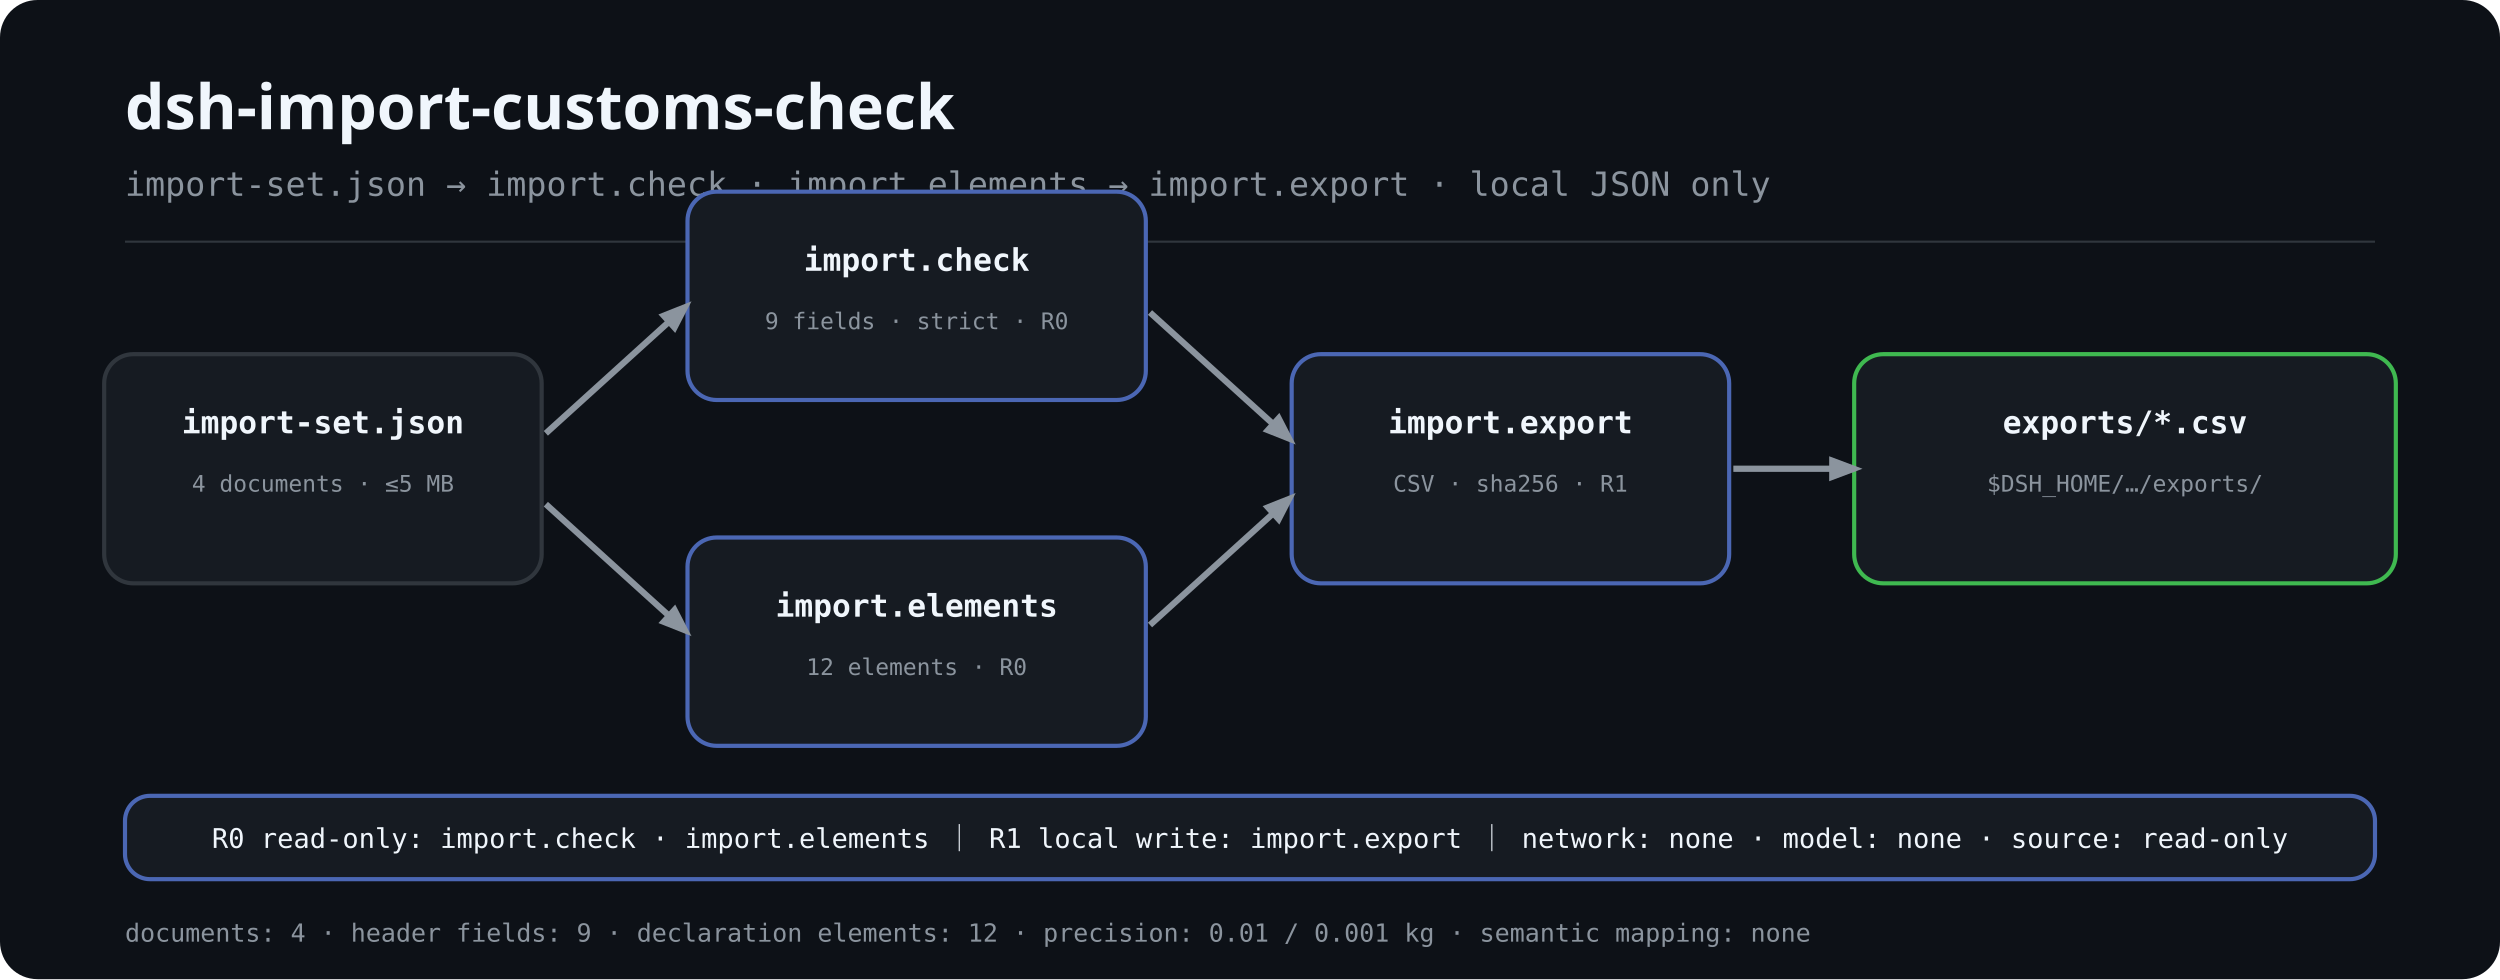
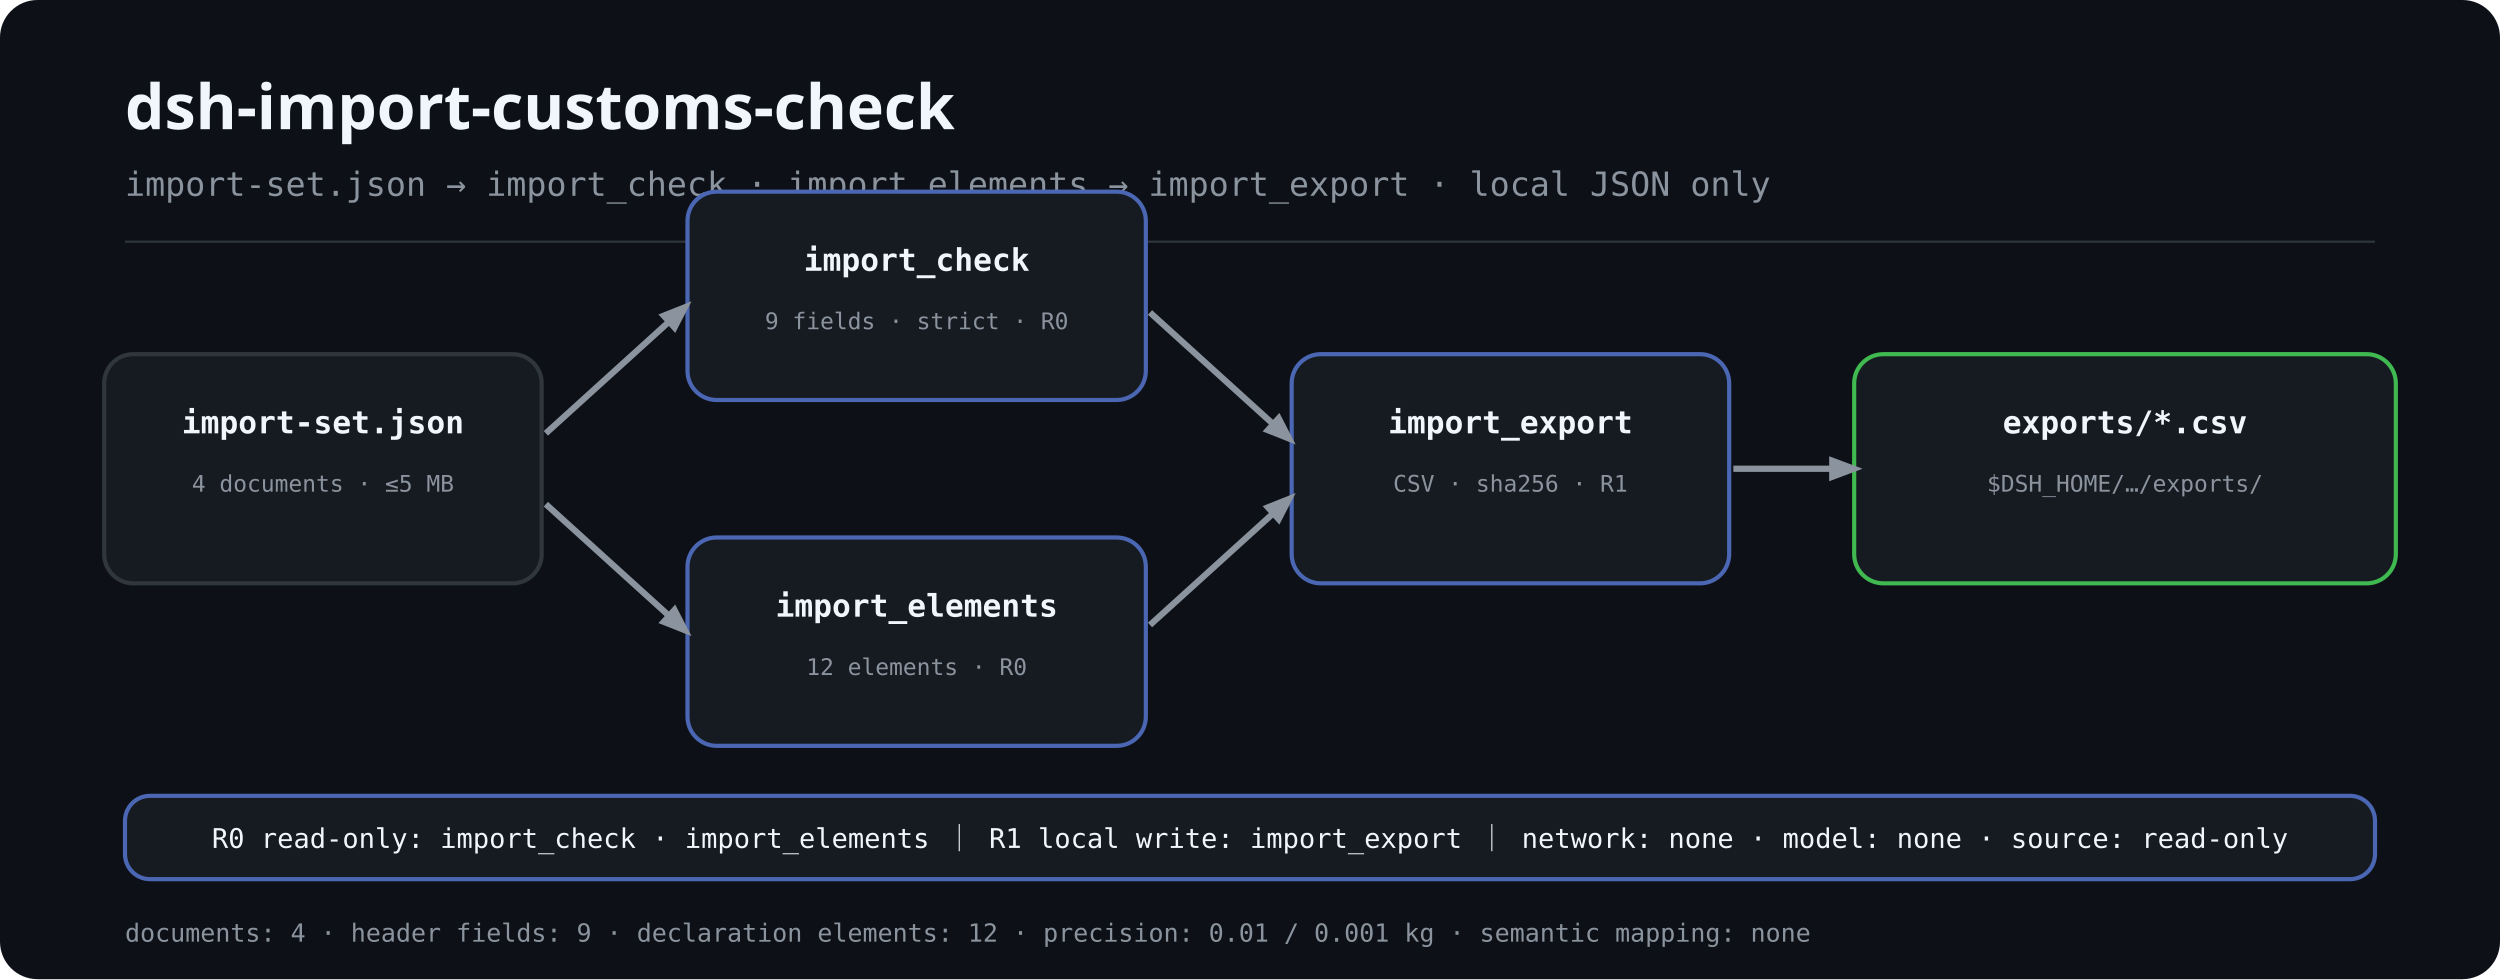
<svg xmlns="http://www.w3.org/2000/svg" width="1200" height="470" viewBox="0 0 1200 470" role="img" aria-label="dsh-import-customs-check pipeline">
  <rect width="1200" height="470" rx="18" fill="#0d1117" />
  <text x="60" y="62" fill="#f0f6fc" font-family="ui-sans-serif,system-ui,sans-serif" font-size="30" font-weight="700">dsh-import-customs-check</text>
-   <text x="60" y="94" fill="#8b949e" font-family="ui-monospace,monospace" font-size="16">import-set.json → import.check · import.elements → import.export · local JSON only</text>
+   <text x="60" y="94" fill="#8b949e" font-family="ui-monospace,monospace" font-size="16">import-set.json → import_check · import_elements → import_export · local JSON only</text>
  <line x1="60" y1="116" x2="1140" y2="116" stroke="#30363d" />
  <rect x="50" y="170" width="210" height="110" rx="14" fill="#161b22" stroke="#30363d" stroke-width="2" />
  <text x="155" y="208" fill="#f0f6fc" text-anchor="middle" font-family="ui-monospace,monospace" font-size="15" font-weight="700">import-set.json</text>
  <text x="155" y="236" fill="#8b949e" text-anchor="middle" font-family="ui-monospace,monospace" font-size="11">4 documents · ≤5 MB</text>
  <rect x="330" y="92" width="220" height="100" rx="14" fill="#161b22" stroke="#4B67B4" stroke-width="2" />
-   <text x="440" y="130" fill="#f0f6fc" text-anchor="middle" font-family="ui-monospace,monospace" font-size="15" font-weight="700">import.check</text>
+   <text x="440" y="130" fill="#f0f6fc" text-anchor="middle" font-family="ui-monospace,monospace" font-size="15" font-weight="700">import_check</text>
  <text x="440" y="158" fill="#8b949e" text-anchor="middle" font-family="ui-monospace,monospace" font-size="11">9 fields · strict · R0</text>
  <rect x="330" y="258" width="220" height="100" rx="14" fill="#161b22" stroke="#4B67B4" stroke-width="2" />
-   <text x="440" y="296" fill="#f0f6fc" text-anchor="middle" font-family="ui-monospace,monospace" font-size="15" font-weight="700">import.elements</text>
+   <text x="440" y="296" fill="#f0f6fc" text-anchor="middle" font-family="ui-monospace,monospace" font-size="15" font-weight="700">import_elements</text>
  <text x="440" y="324" fill="#8b949e" text-anchor="middle" font-family="ui-monospace,monospace" font-size="11">12 elements · R0</text>
  <rect x="620" y="170" width="210" height="110" rx="14" fill="#161b22" stroke="#4B67B4" stroke-width="2" />
-   <text x="725" y="208" fill="#f0f6fc" text-anchor="middle" font-family="ui-monospace,monospace" font-size="15" font-weight="700">import.export</text>
+   <text x="725" y="208" fill="#f0f6fc" text-anchor="middle" font-family="ui-monospace,monospace" font-size="15" font-weight="700">import_export</text>
  <text x="725" y="236" fill="#8b949e" text-anchor="middle" font-family="ui-monospace,monospace" font-size="11">CSV · sha256 · R1</text>
  <rect x="890" y="170" width="260" height="110" rx="14" fill="#161b22" stroke="#3fb950" stroke-width="2" />
  <text x="1020" y="208" fill="#f0f6fc" text-anchor="middle" font-family="ui-monospace,monospace" font-size="15" font-weight="700">exports/*.csv</text>
  <text x="1020" y="236" fill="#8b949e" text-anchor="middle" font-family="ui-monospace,monospace" font-size="11">$DSH_HOME/…/exports/</text>
  <line x1="262" y1="208" x2="326" y2="150" stroke="#8b949e" stroke-width="3" />
  <path d="M-8 -6 L8 0 L-8 6 Z" fill="#8b949e" transform="translate(326 150) rotate(-42.2)" />
  <line x1="262" y1="242" x2="326" y2="300" stroke="#8b949e" stroke-width="3" />
  <path d="M-8 -6 L8 0 L-8 6 Z" fill="#8b949e" transform="translate(326 300) rotate(42.2)" />
  <line x1="552" y1="150" x2="616" y2="208" stroke="#8b949e" stroke-width="3" />
  <path d="M-8 -6 L8 0 L-8 6 Z" fill="#8b949e" transform="translate(616 208) rotate(42.2)" />
  <line x1="552" y1="300" x2="616" y2="242" stroke="#8b949e" stroke-width="3" />
  <path d="M-8 -6 L8 0 L-8 6 Z" fill="#8b949e" transform="translate(616 242) rotate(-42.2)" />
  <line x1="832" y1="225" x2="886" y2="225" stroke="#8b949e" stroke-width="3" />
  <path d="M-8 -6 L8 0 L-8 6 Z" fill="#8b949e" transform="translate(886 225) rotate(0.0)" />
  <rect x="60" y="382" width="1080" height="40" rx="12" fill="#161b22" stroke="#4B67B4" stroke-width="2" />
-   <text x="600" y="407" fill="#f0f6fc" text-anchor="middle" font-family="ui-monospace,monospace" font-size="13">R0 read-only: import.check · import.elements ｜ R1 local write: import.export ｜ network: none · model: none · source: read-only</text>
+   <text x="600" y="407" fill="#f0f6fc" text-anchor="middle" font-family="ui-monospace,monospace" font-size="13">R0 read-only: import_check · import_elements ｜ R1 local write: import_export ｜ network: none · model: none · source: read-only</text>
  <text x="60" y="452" fill="#8b949e" font-family="ui-monospace,monospace" font-size="12">documents: 4 · header fields: 9 · declaration elements: 12 · precision: 0.01 / 0.001 kg · semantic mapping: none</text>
</svg>
